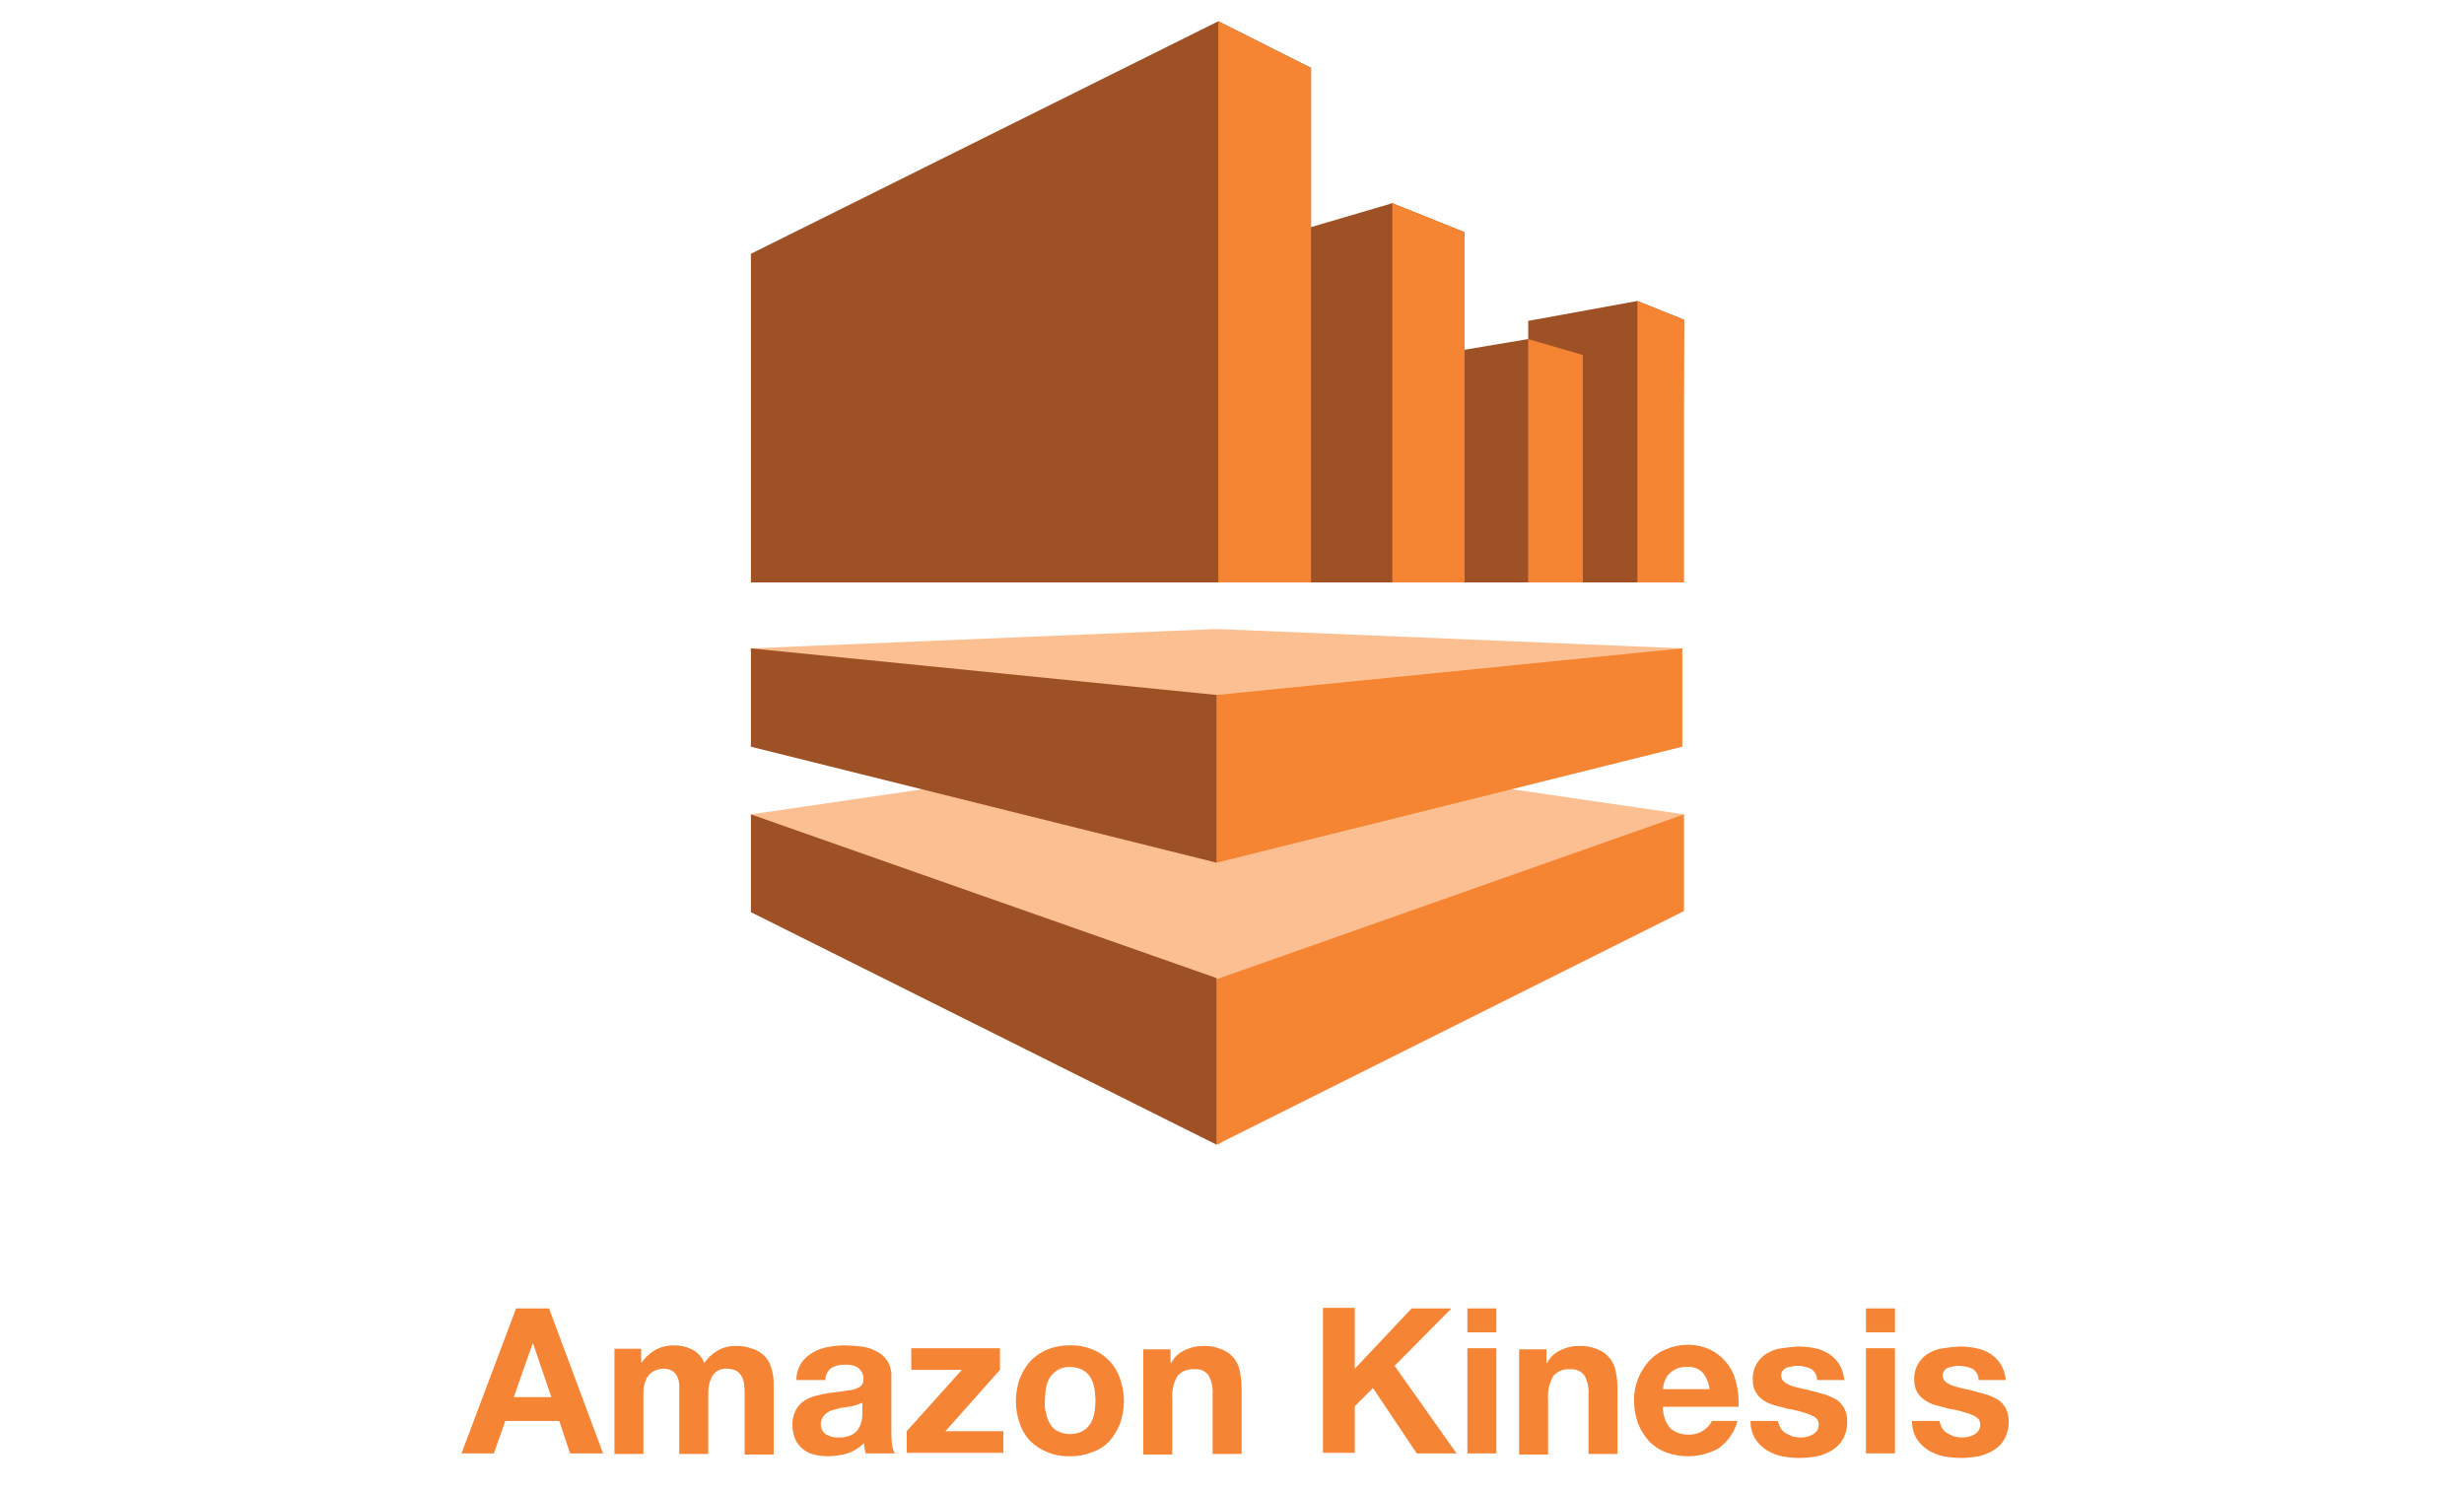
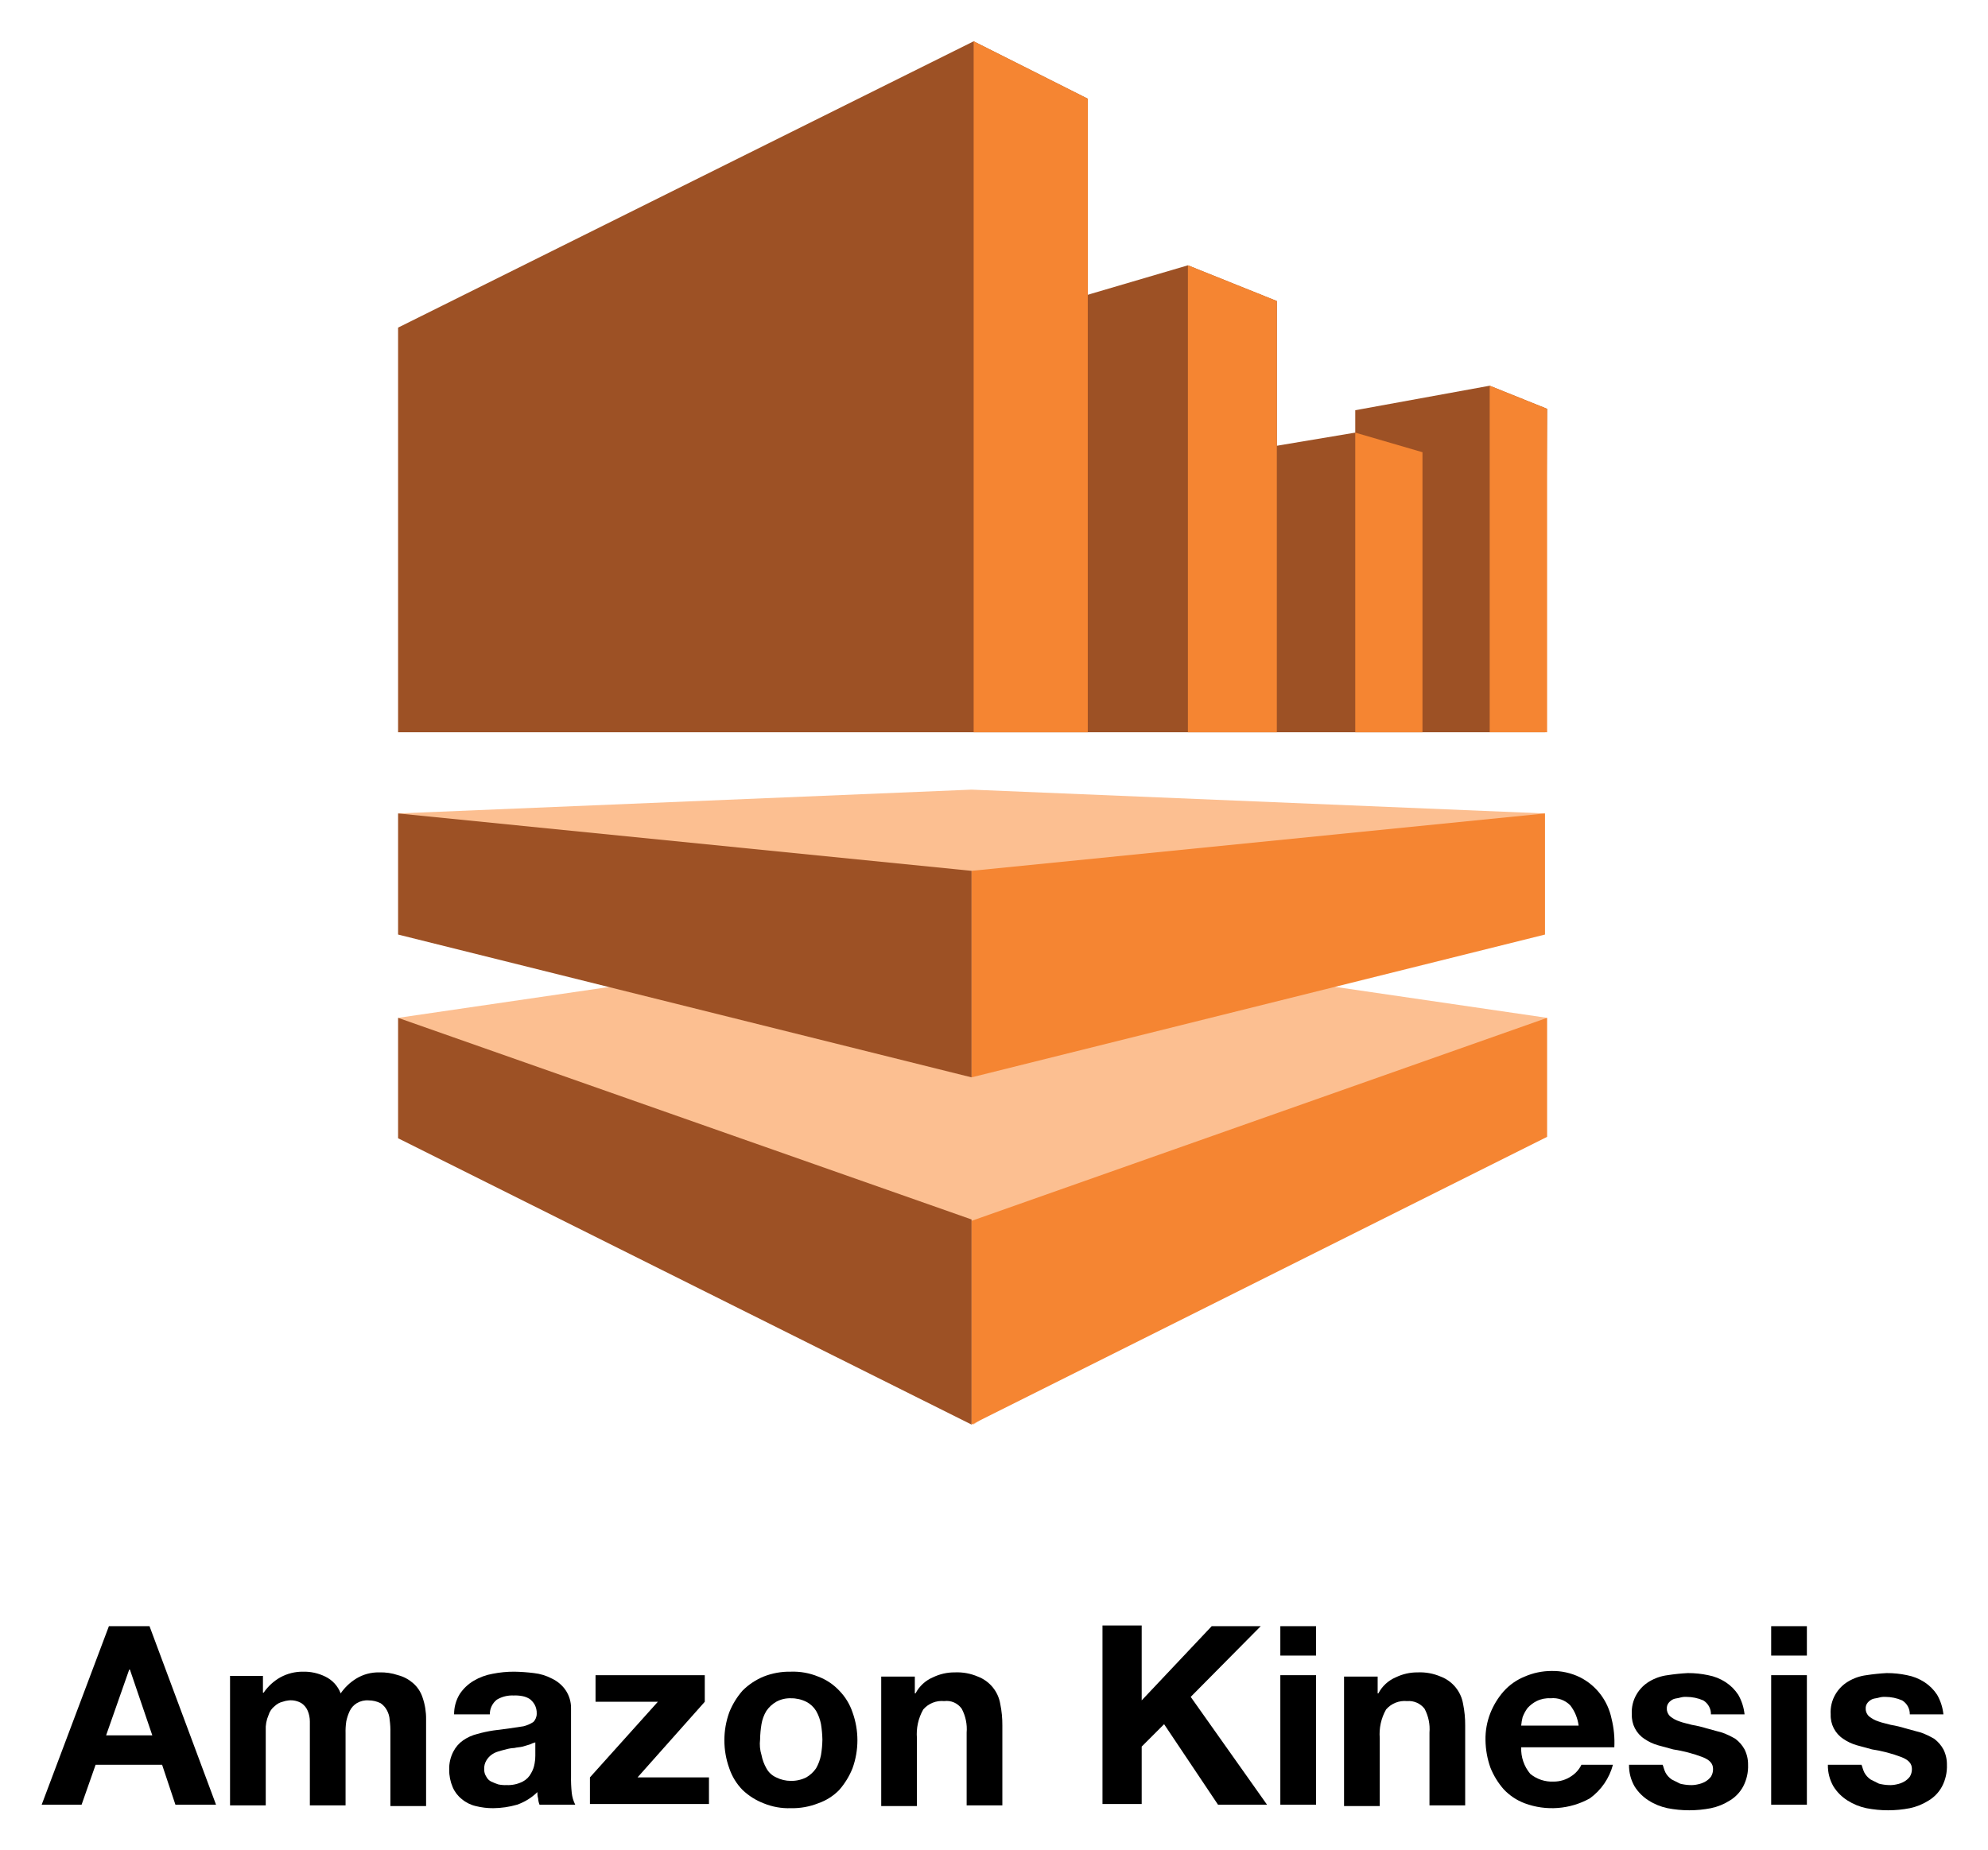
- <svg xmlns="http://www.w3.org/2000/svg" id="Layer_1" data-name="Layer 1" viewBox="0 0 433.333 262.08">
+ <svg xmlns="http://www.w3.org/2000/svg" id="Layer_1" data-name="Layer 1" viewBox="0 0 283.92 264.16">
  <defs>
-     <style>.cls-1{fill:#fcbf91;}.cls-2{fill:#9d5125;}.cls-3{fill:#f58532;}.cls-4{fill:#f58534;}</style>
+     <style>.cls-1{fill:#fcbf91;}.cls-2{fill:#9d5125;}.cls-3{fill:#f58532;}</style>
  </defs>
-   <polygon class="cls-1" points="295.86 114.04 213.96 110.64 132.06 114.04 213.96 151.74 295.86 114.04" />
-   <polygon class="cls-2" points="132.06 102.44 230.56 102.44 230.56 11.94 214.26 3.74 132.06 44.64 132.06 102.44" />
-   <polygon class="cls-1" points="296.16 143.24 214.06 131.24 132.06 143.24 214.26 201.34 296.16 143.24" />
-   <polygon class="cls-2" points="214.26 102.44 257.56 102.44 257.56 40.84 244.86 35.74 214.26 44.74 214.26 102.44" />
-   <polygon class="cls-2" points="244.86 102.44 278.36 102.44 278.36 62.44 268.76 59.64 244.86 63.64 244.86 102.44" />
-   <polygon class="cls-2" points="268.76 102.44 295.86 102.44 296.16 56.24 287.96 52.94 268.76 56.44 268.76 102.44" />
-   <polygon class="cls-3" points="230.56 11.94 214.26 3.74 214.26 102.44 230.56 102.44 230.56 11.94" />
-   <polygon class="cls-3" points="257.56 40.84 244.86 35.74 244.86 102.44 257.56 102.44 257.56 40.84" />
-   <polygon class="cls-3" points="278.36 62.44 268.76 59.64 268.76 102.44 278.36 102.44 278.36 62.44" />
-   <polygon class="cls-3" points="287.96 52.94 296.16 56.24 296.16 102.44 287.96 102.44 287.96 52.94" />
-   <polygon class="cls-3" points="295.86 131.34 213.96 151.74 213.96 122.24 295.86 114.04 295.86 131.34" />
-   <polygon class="cls-3" points="296.16 143.24 213.96 172.24 213.96 201.34 296.16 160.24 296.16 143.24" />
-   <polygon class="cls-2" points="132.06 143.24 213.96 172.04 213.96 201.34 132.06 160.44 132.06 143.24" />
-   <polygon class="cls-2" points="132.06 114.04 213.96 122.24 213.96 151.74 132.06 131.34 132.06 114.04" />
-   <path class="cls-4" d="M96.56,230.14l9.5,25.5h-5.8l-1.9-5.7h-9.5l-2,5.7h-5.7l9.6-25.5Zm.4,15.6-3.2-9.4h-.1l-3.3,9.4Z" />
-   <path class="cls-4" d="M112.76,237.14v2.5h.1a7.096,7.096,0,0,1,2.4-2.2,6.597,6.597,0,0,1,3.2-.8,6.83,6.83,0,0,1,3.2.7,4.35,4.35,0,0,1,2.2,2.4,7.395,7.395,0,0,1,2.2-2.1,6.048,6.048,0,0,1,3.3-.9,7.664,7.664,0,0,1,2.7.4,5.291,5.291,0,0,1,2.1,1.1,4.581,4.581,0,0,1,1.4,2.1,9.139,9.139,0,0,1,.5,3.1v12.4h-5.1v-10.5a10.869,10.869,0,0,0-.1-1.8,3.255,3.255,0,0,0-.4-1.4,2.837,2.837,0,0,0-.9-1,3.867,3.867,0,0,0-1.7-.4,2.861,2.861,0,0,0-1.7.4,2.66,2.66,0,0,0-1,1.1,6.606,6.606,0,0,0-.5,1.5,9.702,9.702,0,0,0-.1,1.7v10.3h-5.1v-12a4.013,4.013,0,0,0-.3-1.5,2.445,2.445,0,0,0-.9-1.1,3.007,3.007,0,0,0-1.8-.4,3.712,3.712,0,0,0-.9.2,2.384,2.384,0,0,0-1.1.6,2.54,2.54,0,0,0-.9,1.3,4.813,4.813,0,0,0-.4,2.2v10.7h-5.1v-18.5h4.7Z" />
-   <path class="cls-4" d="M140.86,239.84a6.06,6.06,0,0,1,2-1.9,7.94,7.94,0,0,1,2.7-1,15.527,15.527,0,0,1,3.1-.3,26.354,26.354,0,0,1,2.8.2,7.197,7.197,0,0,1,2.6.8,4.944,4.944,0,0,1,1.9,1.6,4.551,4.551,0,0,1,.8,2.7v9.6a19.269,19.269,0,0,0,.1,2.4,4.941,4.941,0,0,0,.5,1.7h-5.1a2.92,2.92,0,0,1-.2-.9,2.768,2.768,0,0,1-.1-.9,7.89,7.89,0,0,1-2.9,1.8,12.701,12.701,0,0,1-3.4.5,10.075,10.075,0,0,1-2.5-.3,4.725,4.725,0,0,1-2-1,4.31,4.31,0,0,1-1.3-1.7,6.175,6.175,0,0,1-.5-2.5,5.26,5.26,0,0,1,.6-2.6,4.389,4.389,0,0,1,1.4-1.6,6.105,6.105,0,0,1,2-.9,18.916,18.916,0,0,1,2.3-.5c.8-.1,1.5-.2,2.3-.3.7-.1,1.4-.2,2-.3a4.54,4.54,0,0,0,1.4-.6,1.656,1.656,0,0,0,.5-1.2,2.502,2.502,0,0,0-.3-1.3,2.696,2.696,0,0,0-.7-.8,2.994,2.994,0,0,0-1-.4,5.283,5.283,0,0,0-1.3-.1,4.265,4.265,0,0,0-2.4.6,2.65,2.65,0,0,0-1,2.1h-5.1A5.467,5.467,0,0,1,140.86,239.84Zm10,7.2c-.3.1-.7.2-1,.3-.4.1-.8.1-1.2.2a5.02,5.02,0,0,0-1.2.2c-.4.1-.8.2-1.1.3a3.128,3.128,0,0,0-1,.5,2.696,2.696,0,0,0-.7.8,2.133,2.133,0,0,0-.3,1.2,1.796,1.796,0,0,0,.3,1.1,1.576,1.576,0,0,0,.7.7,10.372,10.372,0,0,0,1,.4,4.868,4.868,0,0,0,1.2.1,4.617,4.617,0,0,0,2.3-.5,2.779,2.779,0,0,0,1.2-1.2,3.942,3.942,0,0,0,.5-1.4,5.384,5.384,0,0,0,.1-1.1v-1.9A4.113,4.113,0,0,0,150.86,247.04Z" />
-   <path class="cls-4" d="M169.16,240.94h-8.9v-3.8h15.6v3.8l-9.6,10.8h10.2v3.8h-17v-3.8Z" />
-   <path class="cls-4" d="M179.36,242.44a10.755,10.755,0,0,1,1.9-3.1,9.268,9.268,0,0,1,3-2,10.017,10.017,0,0,1,3.9-.7,9.374,9.374,0,0,1,3.9.7,7.912,7.912,0,0,1,3,2,8.109,8.109,0,0,1,1.9,3.1,11.779,11.779,0,0,1,0,8,10.755,10.755,0,0,1-1.9,3.1,7.714,7.714,0,0,1-3,1.9,10.016,10.016,0,0,1-3.9.7,9.374,9.374,0,0,1-3.9-.7,9.067,9.067,0,0,1-3-1.9,8.108,8.108,0,0,1-1.9-3.1,11.779,11.779,0,0,1,0-8Zm4.6,6.1a6.191,6.191,0,0,0,.7,1.9,2.949,2.949,0,0,0,1.4,1.3,4.648,4.648,0,0,0,2.1.5,4.767,4.767,0,0,0,2.2-.5,4.358,4.358,0,0,0,1.4-1.3,6.191,6.191,0,0,0,.7-1.9,14.98,14.98,0,0,0,.2-2.2,16.352,16.352,0,0,0-.2-2.2,6.191,6.191,0,0,0-.7-1.9,3.532,3.532,0,0,0-1.4-1.3,4.767,4.767,0,0,0-2.2-.5,4.064,4.064,0,0,0-2.1.5,4.358,4.358,0,0,0-1.4,1.3,5.36,5.36,0,0,0-.7,1.9,14.98,14.98,0,0,0-.2,2.2,5.339,5.339,0,0,0,.2,2.2Z" />
-   <path class="cls-4" d="M205.86,237.14v2.6h.1a5.034,5.034,0,0,1,2.5-2.3,6.99,6.99,0,0,1,3.1-.7,7.483,7.483,0,0,1,3.3.6,5.07,5.07,0,0,1,3.2,3.9,14.822,14.822,0,0,1,.3,3.1v11.4h-5.1v-10.4a6.163,6.163,0,0,0-.7-3.4,2.626,2.626,0,0,0-2.5-1.1,3.51,3.51,0,0,0-3,1.2,7.105,7.105,0,0,0-.9,4.1v9.7h-5.1v-18.5h4.8Z" />
-   <path class="cls-4" d="M238.26,230.14v10.6l10-10.6h7l-10,10.1,10.9,15.4h-7l-7.7-11.5-3.2,3.2v8.2h-5.6v-25.5h5.6Z" />
-   <path class="cls-4" d="M258.06,234.34v-4.2h5.1v4.2Zm5.1,2.8v18.5h-5.1v-18.5Z" />
-   <path class="cls-4" d="M271.96,237.14v2.6h.1a5.034,5.034,0,0,1,2.5-2.3,6.99,6.99,0,0,1,3.1-.7,7.483,7.483,0,0,1,3.3.6,5.07,5.07,0,0,1,3.2,3.9,14.822,14.822,0,0,1,.3,3.1v11.4h-5.1v-10.4a6.163,6.163,0,0,0-.7-3.4,2.845,2.845,0,0,0-2.5-1.1,3.51,3.51,0,0,0-3,1.2,7.105,7.105,0,0,0-.9,4.1v9.7h-5.1v-18.5h4.8Z" />
-   <path class="cls-4" d="M293.76,251.24a4.859,4.859,0,0,0,3.3,1.1,4.457,4.457,0,0,0,2.6-.8,4.022,4.022,0,0,0,1.4-1.6h4.5a8.659,8.659,0,0,1-3.3,4.8,11.155,11.155,0,0,1-9.3.7,7.912,7.912,0,0,1-3-2,10.754,10.754,0,0,1-1.9-3.1,12.271,12.271,0,0,1-.7-3.9,10.017,10.017,0,0,1,.7-3.9,10.755,10.755,0,0,1,1.9-3.1,8.125,8.125,0,0,1,3-2.1,9.572,9.572,0,0,1,3.8-.8,8.85,8.85,0,0,1,4.1.9,8.491,8.491,0,0,1,2.9,2.4,8.627,8.627,0,0,1,1.6,3.5,13.945,13.945,0,0,1,.4,4.1h-13.3A5.546,5.546,0,0,0,293.76,251.24Zm5.7-9.8a3.427,3.427,0,0,0-2.8-1,3.966,3.966,0,0,0-2,.4,4.486,4.486,0,0,0-1.3,1,5.387,5.387,0,0,0-.7,1.3,7.383,7.383,0,0,0-.2,1.2h8.2a5.929,5.929,0,0,0-1.2-2.9Z" />
-   <path class="cls-4" d="M313.06,251.04a2.837,2.837,0,0,0,.9,1l1.2.6a6.751,6.751,0,0,0,1.4.2,4.101,4.101,0,0,0,1.1-.1,3.583,3.583,0,0,0,1.1-.4,2.696,2.696,0,0,0,.8-.7,2.016,2.016,0,0,0,.3-1.1c0-.8-.5-1.3-1.5-1.7a20.692,20.692,0,0,0-4.2-1.1c-.7-.2-1.5-.4-2.2-.6a6.632,6.632,0,0,1-1.9-.9,3.998,3.998,0,0,1-1.8-3.5,4.99,4.99,0,0,1,.7-2.9,5.162,5.162,0,0,1,1.8-1.8,6.667,6.667,0,0,1,2.6-.9,28.508,28.508,0,0,1,2.9-.3,13.575,13.575,0,0,1,2.9.3,6.913,6.913,0,0,1,2.5,1,6.173,6.173,0,0,1,1.8,1.8,7.106,7.106,0,0,1,.9,2.8h-4.8a2.273,2.273,0,0,0-1.1-2,6.042,6.042,0,0,0-2.4-.5,2.769,2.769,0,0,0-.9.1c-.3.1-.6.1-.9.2a1.794,1.794,0,0,0-.7.5,1.222,1.222,0,0,0-.3.9,1.433,1.433,0,0,0,.5,1.1,3.991,3.991,0,0,0,1.3.7c.5.2,1.1.3,1.8.5a15.986,15.986,0,0,1,2.1.5c.7.2,1.5.4,2.2.6a11.085,11.085,0,0,1,1.9.9,4.708,4.708,0,0,1,1.3,1.5,4.767,4.767,0,0,1,.5,2.2,6.172,6.172,0,0,1-.7,3.1,5.235,5.235,0,0,1-1.9,2,8.084,8.084,0,0,1-2.7,1.1,16.167,16.167,0,0,1-6.2,0,8.084,8.084,0,0,1-2.7-1.1,6.365,6.365,0,0,1-2-2,5.938,5.938,0,0,1-.8-3.1h4.8C312.76,250.14,312.86,250.64,313.06,251.04Z" />
-   <path class="cls-4" d="M328.16,234.34v-4.2h5.1v4.2Zm5.1,2.8v18.5h-5.1v-18.5Z" />
-   <path class="cls-4" d="M341.46,251.04a2.836,2.836,0,0,0,.9,1l1.2.6a6.751,6.751,0,0,0,1.4.2,4.101,4.101,0,0,0,1.1-.1,3.583,3.583,0,0,0,1.1-.4,2.695,2.695,0,0,0,.8-.7,2.016,2.016,0,0,0,.3-1.1c0-.8-.5-1.3-1.5-1.7a20.692,20.692,0,0,0-4.2-1.1c-.7-.2-1.5-.4-2.2-.6a6.632,6.632,0,0,1-1.9-.9,3.998,3.998,0,0,1-1.8-3.5,4.99,4.99,0,0,1,.7-2.9,5.162,5.162,0,0,1,1.8-1.8,6.666,6.666,0,0,1,2.6-.9,28.508,28.508,0,0,1,2.9-.3,13.575,13.575,0,0,1,2.9.3,6.913,6.913,0,0,1,2.5,1,6.173,6.173,0,0,1,1.8,1.8,7.106,7.106,0,0,1,.9,2.8h-4.8a2.273,2.273,0,0,0-1.1-2,6.042,6.042,0,0,0-2.4-.5,2.769,2.769,0,0,0-.9.1c-.3.1-.6.1-.9.2a1.794,1.794,0,0,0-.7.5,1.222,1.222,0,0,0-.3.9,1.433,1.433,0,0,0,.5,1.1,3.991,3.991,0,0,0,1.3.7c.5.2,1.1.3,1.8.5a15.985,15.985,0,0,1,2.1.5c.7.2,1.5.4,2.2.6a11.085,11.085,0,0,1,1.9.9,4.707,4.707,0,0,1,1.3,1.5,4.767,4.767,0,0,1,.5,2.2,6.172,6.172,0,0,1-.7,3.1,5.235,5.235,0,0,1-1.9,2,8.084,8.084,0,0,1-2.7,1.1,16.167,16.167,0,0,1-6.2,0,8.084,8.084,0,0,1-2.7-1.1,6.365,6.365,0,0,1-2-2,5.938,5.938,0,0,1-.8-3.1h4.8C341.16,250.14,341.26,250.64,341.46,251.04Z" />
+   <polygon class="cls-1" points="220.653 116.2 138.753 112.8 56.853 116.2 138.753 153.9 220.653 116.2" />
+   <polygon class="cls-2" points="56.853 104.6 155.353 104.6 155.353 14.1 139.053 5.9 56.853 46.8 56.853 104.6" />
+   <polygon class="cls-1" points="220.953 145.4 138.853 133.4 56.853 145.4 139.053 203.5 220.953 145.4" />
+   <polygon class="cls-2" points="139.053 104.6 182.353 104.6 182.353 43 169.653 37.9 139.053 46.9 139.053 104.6" />
+   <polygon class="cls-2" points="169.653 104.6 203.153 104.6 203.153 64.6 193.553 61.8 169.653 65.8 169.653 104.6" />
+   <polygon class="cls-2" points="193.553 104.6 220.653 104.6 220.953 58.4 212.753 55.1 193.553 58.6 193.553 104.6" />
+   <polygon class="cls-3" points="155.353 14.1 139.053 5.9 139.053 104.6 155.353 104.6 155.353 14.1" />
+   <polygon class="cls-3" points="182.353 43 169.653 37.9 169.653 104.6 182.353 104.6 182.353 43" />
+   <polygon class="cls-3" points="203.153 64.6 193.553 61.8 193.553 104.6 203.153 104.6 203.153 64.6" />
+   <polygon class="cls-3" points="212.753 55.1 220.953 58.4 220.953 104.6 212.753 104.6 212.753 55.1" />
+   <polygon class="cls-3" points="220.653 133.5 138.753 153.9 138.753 124.4 220.653 116.2 220.653 133.5" />
+   <polygon class="cls-3" points="220.953 145.4 138.753 174.4 138.753 203.5 220.953 162.4 220.953 145.4" />
+   <polygon class="cls-2" points="56.853 145.4 138.753 174.2 138.753 203.5 56.853 162.6 56.853 145.4" />
+   <polygon class="cls-2" points="56.853 116.2 138.753 124.4 138.753 153.9 56.853 133.5 56.853 116.2" />
+   <path d="M21.353,232.3l9.5,25.5h-5.8l-1.9-5.7h-9.5l-2,5.7h-5.7l9.6-25.5Zm.4,15.6-3.2-9.4h-.1l-3.3,9.4Z" />
+   <path d="M37.553,239.3v2.5h.1a7.096,7.096,0,0,1,2.4-2.2,6.597,6.597,0,0,1,3.2-.8,6.83,6.83,0,0,1,3.2.7,4.35,4.35,0,0,1,2.2,2.4,7.395,7.395,0,0,1,2.2-2.1,6.047,6.047,0,0,1,3.3-.9,7.664,7.664,0,0,1,2.7.4,5.291,5.291,0,0,1,2.1,1.1,4.581,4.581,0,0,1,1.4,2.1,9.138,9.138,0,0,1,.5,3.1V258h-5.1V247.5a10.868,10.868,0,0,0-.1-1.8,3.255,3.255,0,0,0-.4-1.4,2.836,2.836,0,0,0-.9-1,3.867,3.867,0,0,0-1.7-.4,2.861,2.861,0,0,0-1.7.4,2.66,2.66,0,0,0-1,1.1,6.606,6.606,0,0,0-.5,1.5,9.703,9.703,0,0,0-.1,1.7v10.3h-5.1v-12a4.012,4.012,0,0,0-.3-1.5,2.445,2.445,0,0,0-.9-1.1,3.007,3.007,0,0,0-1.8-.4,3.712,3.712,0,0,0-.9.2,2.384,2.384,0,0,0-1.1.6,2.54,2.54,0,0,0-.9,1.3,4.813,4.813,0,0,0-.4,2.2v10.7h-5.1V239.4h4.7Z" />
+   <path d="M65.653,242a6.061,6.061,0,0,1,2-1.9,7.94,7.94,0,0,1,2.7-1,15.528,15.528,0,0,1,3.1-.3,26.356,26.356,0,0,1,2.8.2,7.197,7.197,0,0,1,2.6.8,4.944,4.944,0,0,1,1.9,1.6,4.551,4.551,0,0,1,.8,2.7v9.6a19.27,19.27,0,0,0,.1,2.4,4.94,4.94,0,0,0,.5,1.7h-5.1a2.92,2.92,0,0,1-.2-.9,2.769,2.769,0,0,1-.1-.9,7.89,7.89,0,0,1-2.9,1.8,12.701,12.701,0,0,1-3.4.5,10.075,10.075,0,0,1-2.5-.3,4.725,4.725,0,0,1-2-1,4.31,4.31,0,0,1-1.3-1.7,6.175,6.175,0,0,1-.5-2.5,5.261,5.261,0,0,1,.6-2.6,4.39,4.39,0,0,1,1.4-1.6,6.106,6.106,0,0,1,2-.9,18.916,18.916,0,0,1,2.3-.5c.8-.1,1.5-.2,2.3-.3.7-.1,1.4-.2,2-.3a4.54,4.54,0,0,0,1.4-.6,1.656,1.656,0,0,0,.5-1.2,2.502,2.502,0,0,0-.3-1.3,2.696,2.696,0,0,0-.7-.8,2.994,2.994,0,0,0-1-.4,5.283,5.283,0,0,0-1.3-.1,4.265,4.265,0,0,0-2.4.6,2.65,2.65,0,0,0-1,2.1h-5.1A5.467,5.467,0,0,1,65.653,242Zm10,7.2c-.3.1-.7.2-1,.3-.4.1-.8.1-1.2.2a5.02,5.02,0,0,0-1.2.2c-.4.1-.8.2-1.1.3a3.129,3.129,0,0,0-1,.5,2.695,2.695,0,0,0-.7.8,2.132,2.132,0,0,0-.3,1.2,1.796,1.796,0,0,0,.3,1.1,1.576,1.576,0,0,0,.7.7,10.372,10.372,0,0,0,1,.4,4.868,4.868,0,0,0,1.2.1,4.617,4.617,0,0,0,2.3-.5,2.779,2.779,0,0,0,1.2-1.2,3.942,3.942,0,0,0,.5-1.4,5.386,5.386,0,0,0,.1-1.1v-1.9A4.113,4.113,0,0,0,75.653,249.2Z" />
+   <path d="M93.953,243.1h-8.9v-3.8h15.6v3.8l-9.6,10.8h10.2v3.8h-17v-3.8Z" />
+   <path d="M104.153,244.6a10.755,10.755,0,0,1,1.9-3.1,9.268,9.268,0,0,1,3-2,10.017,10.017,0,0,1,3.9-.7,9.374,9.374,0,0,1,3.9.7,7.912,7.912,0,0,1,3,2,8.108,8.108,0,0,1,1.9,3.1,11.779,11.779,0,0,1,0,8,10.755,10.755,0,0,1-1.9,3.1,7.714,7.714,0,0,1-3,1.9,10.016,10.016,0,0,1-3.9.7,9.374,9.374,0,0,1-3.9-.7,9.067,9.067,0,0,1-3-1.9,8.108,8.108,0,0,1-1.9-3.1,11.779,11.779,0,0,1,0-8Zm4.6,6.1a6.191,6.191,0,0,0,.7,1.9,2.949,2.949,0,0,0,1.4,1.3,4.648,4.648,0,0,0,2.1.5,4.767,4.767,0,0,0,2.2-.5,4.357,4.357,0,0,0,1.4-1.3,6.191,6.191,0,0,0,.7-1.9,14.979,14.979,0,0,0,.2-2.2,16.352,16.352,0,0,0-.2-2.2,6.191,6.191,0,0,0-.7-1.9,3.532,3.532,0,0,0-1.4-1.3,4.767,4.767,0,0,0-2.2-.5,4.064,4.064,0,0,0-2.1.5,4.358,4.358,0,0,0-1.4,1.3,5.36,5.36,0,0,0-.7,1.9,14.98,14.98,0,0,0-.2,2.2A5.339,5.339,0,0,0,108.753,250.7Z" />
+   <path d="M130.653,239.3v2.6h.1a5.034,5.034,0,0,1,2.5-2.3,6.99,6.99,0,0,1,3.1-.7,7.483,7.483,0,0,1,3.3.6,5.07,5.07,0,0,1,3.2,3.9,14.823,14.823,0,0,1,.3,3.1v11.4h-5.1V247.5a6.163,6.163,0,0,0-.7-3.4,2.626,2.626,0,0,0-2.5-1.1,3.51,3.51,0,0,0-3,1.2,7.105,7.105,0,0,0-.9,4.1V258h-5.1V239.5h4.8Z" />
+   <path d="M163.053,232.3v10.6l10-10.6h7l-10,10.1,10.9,15.4h-7l-7.7-11.5-3.2,3.2v8.2h-5.6V232.2h5.6Z" />
+   <path d="M182.853,236.5v-4.2h5.1v4.2Zm5.1,2.8v18.5h-5.1V239.3Z" />
+   <path d="M196.753,239.3v2.6h.1a5.034,5.034,0,0,1,2.5-2.3,6.99,6.99,0,0,1,3.1-.7,7.482,7.482,0,0,1,3.3.6,5.07,5.07,0,0,1,3.2,3.9,14.821,14.821,0,0,1,.3,3.1v11.4h-5.1V247.5a6.163,6.163,0,0,0-.7-3.4,2.845,2.845,0,0,0-2.5-1.1,3.51,3.51,0,0,0-3,1.2,7.105,7.105,0,0,0-.9,4.1V258h-5.1V239.5h4.8Z" />
+   <path d="M218.553,253.4a4.859,4.859,0,0,0,3.3,1.1,4.457,4.457,0,0,0,2.6-.8,4.022,4.022,0,0,0,1.4-1.6h4.5a8.66,8.66,0,0,1-3.3,4.8,11.155,11.155,0,0,1-9.3.7,7.912,7.912,0,0,1-3-2,10.754,10.754,0,0,1-1.9-3.1,12.272,12.272,0,0,1-.7-3.9,10.017,10.017,0,0,1,.7-3.9,10.755,10.755,0,0,1,1.9-3.1,8.126,8.126,0,0,1,3-2.1,9.572,9.572,0,0,1,3.8-.8,8.85,8.85,0,0,1,4.1.9,8.492,8.492,0,0,1,2.9,2.4,8.627,8.627,0,0,1,1.6,3.5,13.945,13.945,0,0,1,.4,4.1h-13.3A5.546,5.546,0,0,0,218.553,253.4Zm5.7-9.8a3.428,3.428,0,0,0-2.8-1,3.966,3.966,0,0,0-2,.4,4.486,4.486,0,0,0-1.3,1,5.387,5.387,0,0,0-.7,1.3,7.381,7.381,0,0,0-.2,1.2h8.2A5.929,5.929,0,0,0,224.253,243.6Z" />
+   <path d="M237.853,253.2a2.836,2.836,0,0,0,.9,1l1.2.6a6.751,6.751,0,0,0,1.4.2,4.101,4.101,0,0,0,1.1-.1,3.583,3.583,0,0,0,1.1-.4,2.696,2.696,0,0,0,.8-.7,2.016,2.016,0,0,0,.3-1.1c0-.8-.5-1.3-1.5-1.7a20.692,20.692,0,0,0-4.2-1.1c-.7-.2-1.5-.4-2.2-.6a6.632,6.632,0,0,1-1.9-.9,3.998,3.998,0,0,1-1.8-3.5,4.99,4.99,0,0,1,.7-2.9,5.162,5.162,0,0,1,1.8-1.8,6.666,6.666,0,0,1,2.6-.9,28.505,28.505,0,0,1,2.9-.3,13.575,13.575,0,0,1,2.9.3,6.913,6.913,0,0,1,2.5,1,6.173,6.173,0,0,1,1.8,1.8,7.105,7.105,0,0,1,.9,2.8h-4.8a2.273,2.273,0,0,0-1.1-2,6.042,6.042,0,0,0-2.4-.5,2.769,2.769,0,0,0-.9.1c-.3.1-.6.1-.9.2a1.794,1.794,0,0,0-.7.5,1.222,1.222,0,0,0-.3.9,1.433,1.433,0,0,0,.5,1.1,3.991,3.991,0,0,0,1.3.7c.5.2,1.1.3,1.8.5a15.984,15.984,0,0,1,2.1.5c.7.2,1.5.4,2.2.6a11.085,11.085,0,0,1,1.9.9,4.708,4.708,0,0,1,1.3,1.5,4.767,4.767,0,0,1,.5,2.2,6.172,6.172,0,0,1-.7,3.1,5.235,5.235,0,0,1-1.9,2,8.084,8.084,0,0,1-2.7,1.1,16.167,16.167,0,0,1-6.2,0,8.084,8.084,0,0,1-2.7-1.1,6.365,6.365,0,0,1-2-2,5.938,5.938,0,0,1-.8-3.1h4.8C237.553,252.3,237.653,252.8,237.853,253.2Z" />
+   <path d="M252.953,236.5v-4.2h5.1v4.2Zm5.1,2.8v18.5h-5.1V239.3Z" />
+   <path d="M266.253,253.2a2.836,2.836,0,0,0,.9,1l1.2.6a6.751,6.751,0,0,0,1.4.2,4.101,4.101,0,0,0,1.1-.1,3.583,3.583,0,0,0,1.1-.4,2.695,2.695,0,0,0,.8-.7,2.016,2.016,0,0,0,.3-1.1c0-.8-.5-1.3-1.5-1.7a20.692,20.692,0,0,0-4.2-1.1c-.7-.2-1.5-.4-2.2-.6a6.632,6.632,0,0,1-1.9-.9,3.998,3.998,0,0,1-1.8-3.5,4.99,4.99,0,0,1,.7-2.9,5.162,5.162,0,0,1,1.8-1.8,6.666,6.666,0,0,1,2.6-.9,28.506,28.506,0,0,1,2.9-.3,13.575,13.575,0,0,1,2.9.3,6.913,6.913,0,0,1,2.5,1,6.173,6.173,0,0,1,1.8,1.8,7.106,7.106,0,0,1,.9,2.8h-4.8a2.273,2.273,0,0,0-1.1-2,6.042,6.042,0,0,0-2.4-.5,2.769,2.769,0,0,0-.9.1c-.3.1-.6.1-.9.2a1.794,1.794,0,0,0-.7.5,1.222,1.222,0,0,0-.3.9,1.433,1.433,0,0,0,.5,1.1,3.991,3.991,0,0,0,1.3.7c.5.2,1.1.3,1.8.5a15.984,15.984,0,0,1,2.1.5c.7.2,1.5.4,2.2.6a11.087,11.087,0,0,1,1.9.9,4.707,4.707,0,0,1,1.3,1.5,4.767,4.767,0,0,1,.5,2.2,6.172,6.172,0,0,1-.7,3.1,5.235,5.235,0,0,1-1.9,2,8.084,8.084,0,0,1-2.7,1.1,16.167,16.167,0,0,1-6.2,0,8.084,8.084,0,0,1-2.7-1.1,6.365,6.365,0,0,1-2-2,5.938,5.938,0,0,1-.8-3.1h4.8C265.953,252.3,266.053,252.8,266.253,253.2Z" />
</svg>
